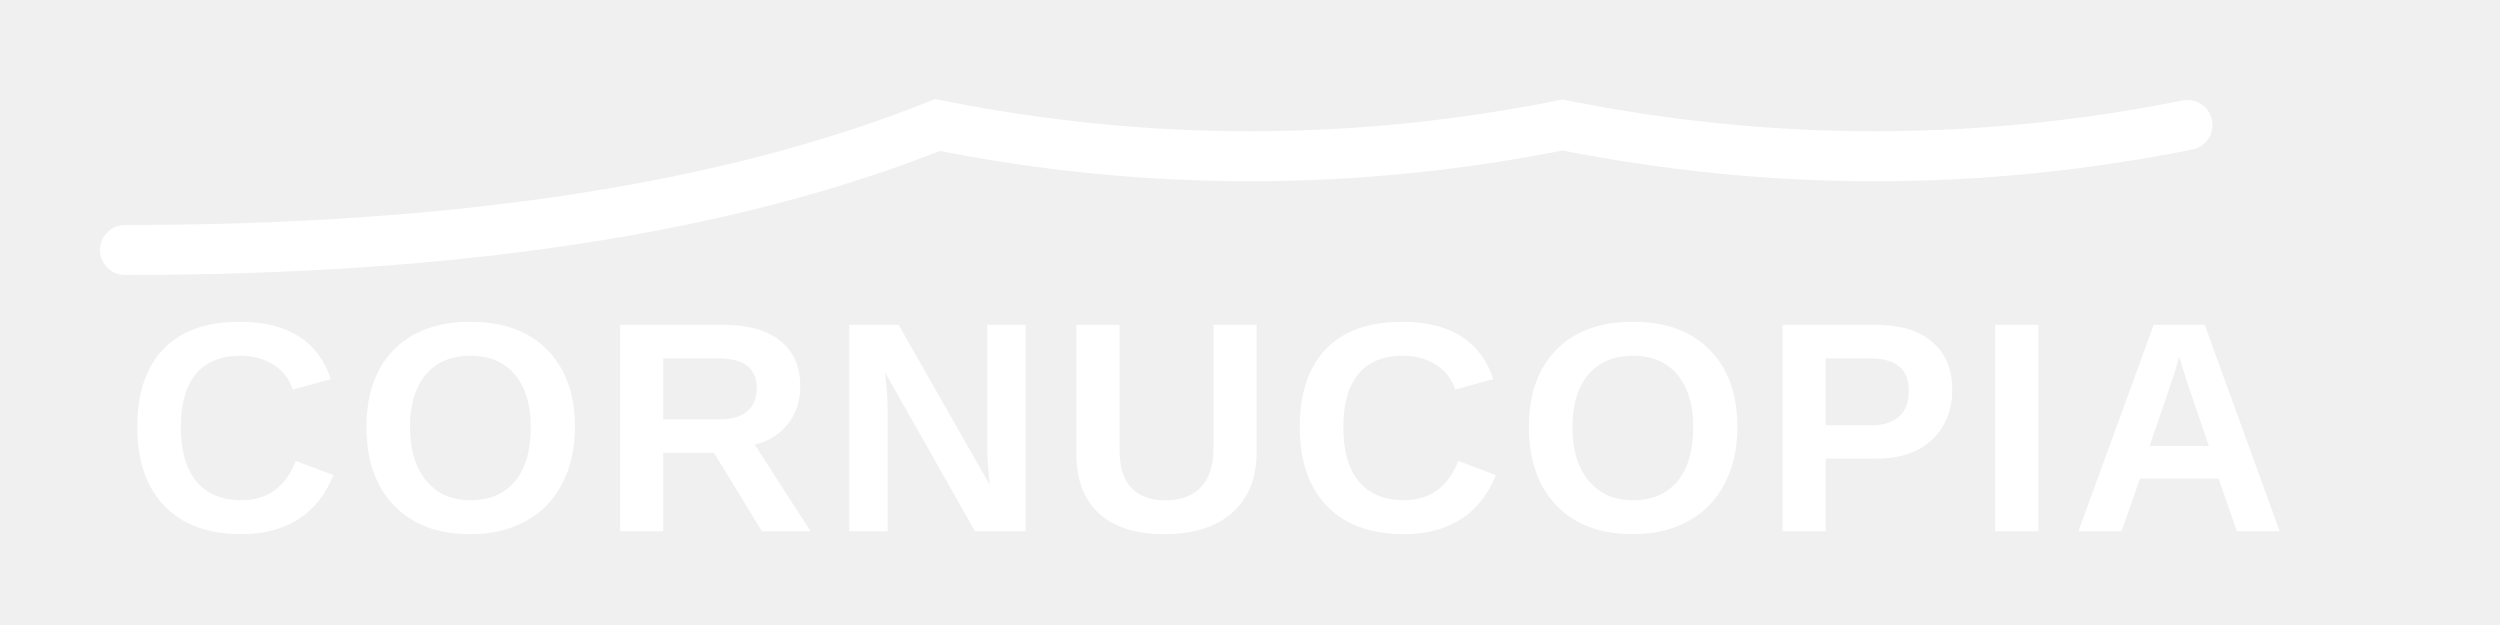
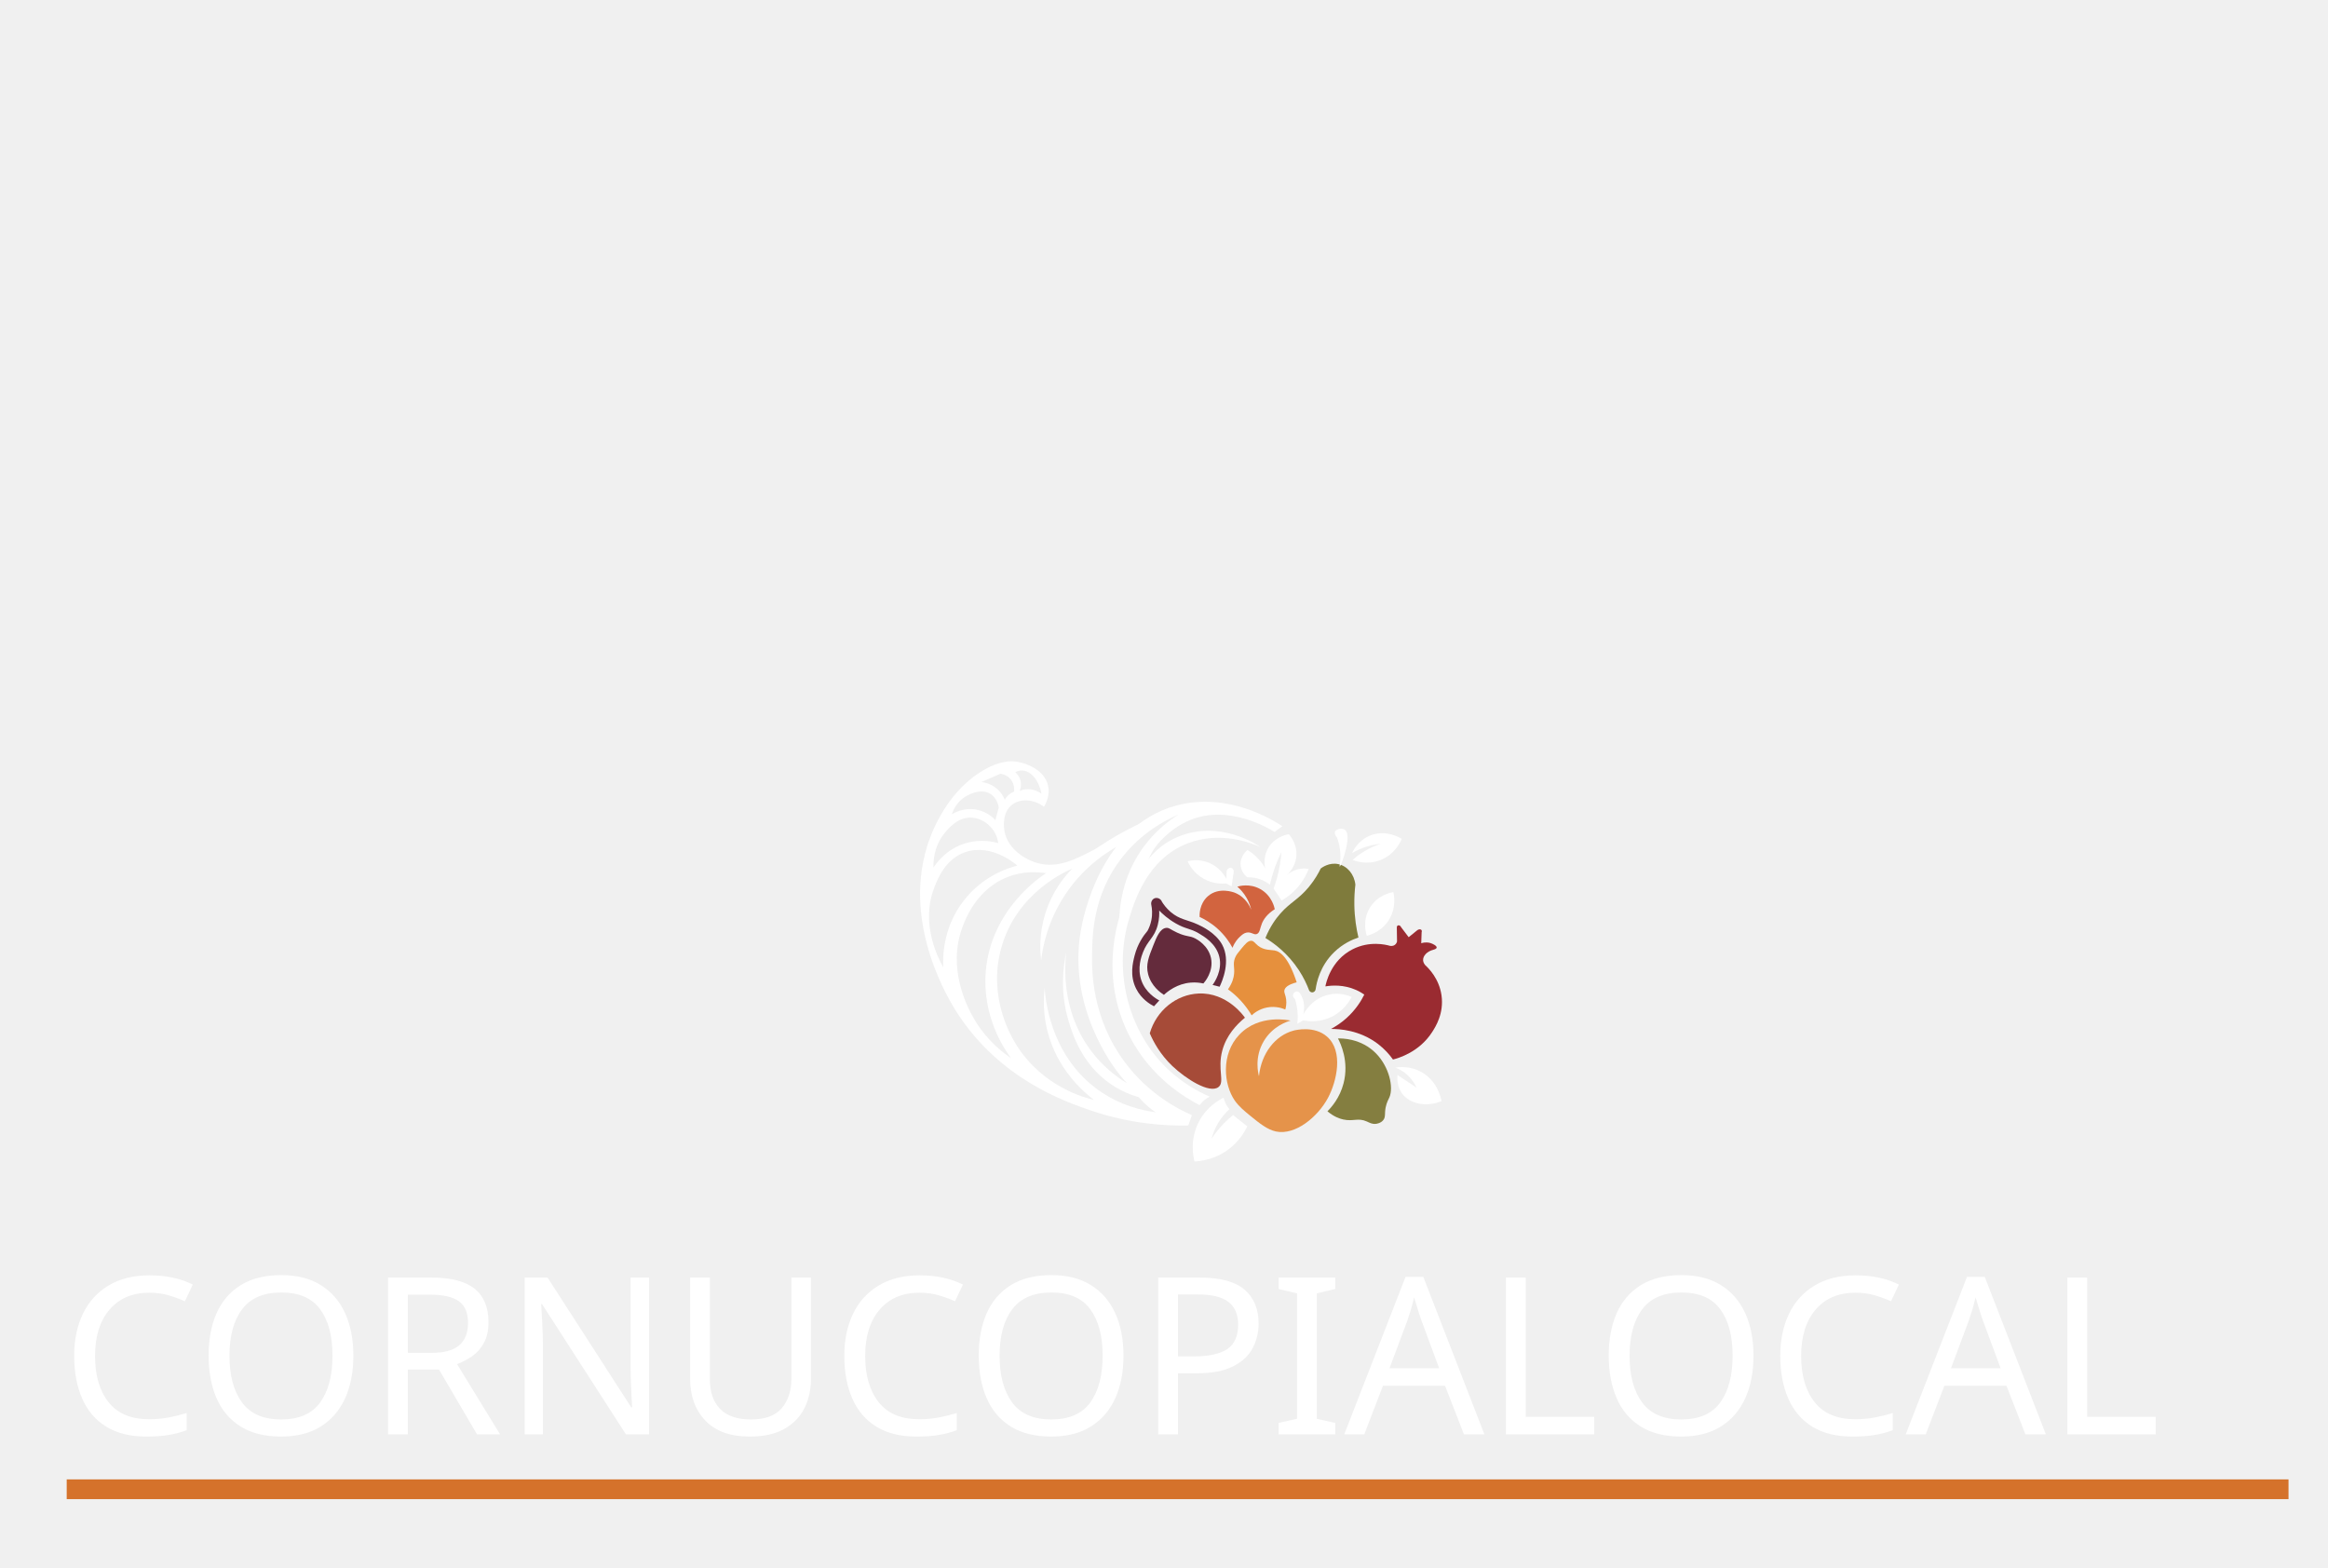
- <svg xmlns="http://www.w3.org/2000/svg" width="400" height="100" viewBox="0 0 400 100" fill="none">
-   <path d="M20 40 Q100 40, 150 20, 200 30, 250 20, 300 30, 350 20, 380 30" stroke="#ffffff" stroke-width="8" stroke-linecap="round" fill="none" />
-   <text x="20" y="85" font-family="Arial" font-size="48" font-weight="bold" fill="#ffffff" letter-spacing="2">
-     CORNUCOPIA
-   </text>
+ <svg xmlns="http://www.w3.org/2000/svg" version="1.1" id="Layer_1" x="0px" y="0px" viewBox="60 80 980 660" style="enable-background:new 0 0 1080 1080;" xml:space="preserve">
+   <style type="text/css">
+ 	.st0{fill:#D5722B;}
+ 	.st1{fill:#FFFFFF;}
+ 	.st2{font-family:'NexaLight';}
+ 	.st3{font-size:92.469px;}
+ 	.st4{fill:#E5934A;}
+ 	.st5{fill:#9A2B31;}
+ 	.st6{fill:#847E40;}
+ 	.st7{fill:#7F7B3C;}
+ 	.st8{fill:#E6903D;}
+ 	.st9{fill:#A64B38;}
+ 	.st10{fill:#642B3C;}
+ 	.st11{fill:#D2643F;}
+ </style>
+   <g>
+     <rect x="88.08" y="702.82" class="st0" width="935.3" height="8.32" />
+     <text transform="matrix(1 0 0 1 85.5866 683.8696)" class="st1 st2 st3">CORNUCOPIALOCAL</text>
+   </g>
+   <g>
+     <path class="st1" d="M564.99,545.26c0.49-0.65,1.19-1.45,2.15-2.22c0.75-0.6,1.48-1.04,2.09-1.35   c-5.07-2.21-13.24-6.53-20.63-14.65c-14.76-16.23-19.46-39.98-13.3-60.21c2.3-7.57,7.67-25.2,24.63-31.77   c13.79-5.34,26.86-0.14,30.54,1.48c-0.97-0.69-16.93-11.65-34.72-4.19c-11.29,4.74-16.26,14.56-19.95,21.92   c-8.1,16.17-11.7,40.45,0,62.55C544.68,533.6,558.58,541.96,564.99,545.26z" />
+     <path class="st1" d="M599.83,427.83c-4.09-2.69-23.01-14.52-44.66-8.7c-32.05,8.62-39.34,47.7-40.23,52.87   c-5.47,32.06,13.64,56.99,16.09,60.09c1.33,1.68,2.52,3.02,3.37,3.94c-4.43-2.7-10.28-7.09-15.35-13.96   c-12.41-16.8-10.83-35.78-10.18-41.21c-1.29,5.84-2.76,16.64,0.98,29.06c1.58,5.22,5.49,18.19,17.9,26.6   c4.46,3.02,8.73,4.58,11.66,5.42c2.13,2.5,5.96,6.3,11.82,9.03c3.41,1.59,6.57,2.38,9.03,2.79c0.49-1.42,0.99-2.85,1.48-4.27   c-6.16-2.71-18.36-9.07-28.24-22.33c-13.92-18.67-13.9-38.49-13.79-45.48c0.12-8.01,0.38-24.62,12.15-40.06   c8.39-11.01,18.76-16.35,24.3-18.72c-4.19,2.62-10.53,7.36-15.84,15.19c-9.06,13.35-9.3,27.09-9.11,32.34   c3.61-8.26,7.22-16.53,10.84-24.79c0.68-2.33,1.96-5.7,4.43-9.19c0,0,5.26-7.43,14.61-11.25c16.56-6.76,33.84,4.02,35.42,5.05   C597.62,429.45,598.73,428.64,599.83,427.83z" />
+     <path class="st1" d="M547.13,548.34c-5.64-0.67-15.65-2.7-25.36-9.86c-20.01-14.75-21.78-38.78-22-42.6   c-0.53,4.51-0.66,10.75,1.06,17.81c4.02,16.47,15.38,26.08,19.7,29.39c-3.72-0.87-21.19-5.38-32.35-22.65   c-2.2-3.4-12.49-20.2-6.73-41.21c6.4-23.36,27.31-32.43,29.88-33.49c-2.98,3.03-8.35,9.33-11.33,18.96   c-2.58,8.35-2.23,15.54-1.72,19.62c0.67-5.71,2.71-16.46,10.06-27.58c8.56-12.96,19.64-19.33,24.88-21.92   c3.61-3.33,7.22-6.65,10.84-9.98c-3.12,1.33-7.86,3.51-13.42,6.65c-6.6,3.74-7.28,4.84-11.57,7.02   c-6.54,3.32-13.64,6.93-21.55,5.05c-6.07-1.44-13.33-6.28-14.65-13.54c-0.24-1.27-1.26-7.95,3.32-11.33   c3.49-2.57,8.94-2.29,13.3,0.99c0.8-1.36,2.59-4.86,1.72-8.87c-1.41-6.45-8.67-9.4-13.06-10.1c-2.3-0.37-7.49-0.7-15.39,4.31   c-15.42,9.77-21.24,27.29-22.5,31.36c-10.34,33.65,9.68,65.46,12.81,70.27c18.01,27.7,45.2,37.1,55.66,40.71   c16.83,5.82,31.74,6.68,41.54,6.49L547.13,548.34z M490.61,404.4c3.54,0.32,6.76,4.2,7.82,9.73c-0.88-0.61-3.29-2.11-6.46-1.85   c-1.11,0.09-2.05,0.38-2.77,0.68c0.27-0.6,0.73-1.86,0.56-3.45c-0.28-2.55-1.98-4.07-2.4-4.43   C488.74,404.38,489.87,404.33,490.61,404.4z M481.13,405.75c0.45,0.05,2.73,0.36,4.37,2.4c1.76,2.2,1.42,4.71,1.36,5.11   c-0.6,0.24-1.51,0.7-2.4,1.53c-0.73,0.69-1.19,1.4-1.48,1.91c-0.4-1-1.44-3.22-3.82-5.05c-2.46-1.88-4.97-2.29-6.03-2.4   C475.79,408.09,478.46,406.92,481.13,405.75z M466.05,415.6c0.76-0.51,6.6-4.22,11.02-1.29c2.52,1.68,3.2,4.61,3.38,5.6   c-0.47,1.78-0.94,3.57-1.42,5.36c-0.91-0.98-3.52-3.51-7.76-4.37c-5.41-1.1-9.61,1.32-10.58,1.91   C461.17,421.35,462.54,417.9,466.05,415.6z M457.48,430.95c1.71-2.12,5.76-7.15,11.74-6.73c3.97,0.28,7.49,2.87,9.36,5.99   c1.1,1.83,1.49,3.6,1.64,4.76c-2.24-0.65-7.34-1.79-13.38-0.08c-8.41,2.38-12.75,8.61-13.87,10.34   C452.89,442.95,452.99,436.53,457.48,430.95z M453.17,454.02c1.51-3.96,4.71-12.35,13.18-15.27c11.12-3.82,21.42,5.22,21.92,5.67   c-3.48,0.88-14.21,4.09-22.41,14.53c-9.4,11.95-8.95,25.08-8.75,28.32C455.39,484.24,447.32,469.42,453.17,454.02z M470.62,509.92   c-3.49-5.68-12.02-22.17-5.42-39.73c1.22-3.25,6-15.98,19.05-21.01c6.62-2.56,12.69-2.1,16.09-1.56   c-2.57,1.65-23.24,15.48-25.37,41.37c-1.56,19.02,7.86,32.74,10.59,36.45C481.74,522.85,475.56,517.96,470.62,509.92z" />
+     <path class="st4" d="M589.98,533.07c0.96-9.61,6.89-17.19,14.65-19.21c0.74-0.19,8.69-2.14,14.04,2.59   c6.97,6.16,4.04,18.86,0.37,25.74c-4.32,8.09-13.83,15.89-21.92,14.16c-3.62-0.77-6.92-3.45-10.71-6.53   c-2.35-1.91-4.88-3.96-6.65-6.53c-4.57-6.63-5.94-19.41,1.97-27.71c8.38-8.8,20.96-6.05,21.55-5.91   c-1.31,0.37-7.54,2.28-11.33,8.74C588,525.16,589.65,531.84,589.98,533.07z" />
+     <path class="st1" d="M606.11,511.03c0.25-2.03,0.33-4.66-0.25-7.63c-0.2-1.04-0.46-2-0.74-2.87c-0.05-0.03-0.88-0.62-0.82-1.56   c0.06-0.93,0.94-1.6,1.64-1.6c1.01-0.01,1.68,1.37,2.09,2.22c0.55,1.14,1.45,3.6,0.62,7.47c0.49-0.92,3.76-6.81,10.75-8.33   c4.51-0.98,8.19,0.37,9.6,0.99c-0.71,1.39-3.48,6.37-9.6,8.87c-4.83,1.97-9.13,1.33-10.84,0.99   C607.76,510.05,606.93,510.54,606.11,511.03z" />
+     <path class="st5" d="M617.94,495.27c2.74-0.45,7.68-0.81,12.87,1.48c1.35,0.59,2.51,1.28,3.51,1.97c-1.29,2.61-3.59,6.39-7.51,9.91   c-2.32,2.09-4.62,3.54-6.53,4.56c3.52-0.02,12.07,0.42,19.83,6.34c2.82,2.16,4.85,4.51,6.28,6.53c2.39-0.61,11.08-3.12,16.5-11.57   c1.4-2.18,5-7.8,3.94-15.39c-0.99-7.1-5.45-11.49-6.9-12.81c-0.76-0.92-0.85-1.74-0.86-2.09c-0.05-1.81,1.67-3.69,4.31-4.35   c0.49-0.13,1.32-0.41,1.4-0.9c0.11-0.74-1.52-1.59-2.63-1.93c-0.64-0.19-2.01-0.49-3.86,0.08c0.05-1.52,0.11-3.04,0.16-4.57   c0.02-0.07,0.21-0.67-0.09-1.02c-0.33-0.39-1.21-0.41-1.91,0.25c-1.15,0.93-2.3,1.87-3.45,2.8c-1.06-1.4-2.11-2.79-3.17-4.19   c-0.27-0.72-1-0.97-1.42-0.74c-0.29,0.16-0.46,0.58-0.4,1.02c0.03,1.92,0.06,3.83,0.09,5.75c-0.06,0.21-0.26,0.91-0.94,1.4   c-0.93,0.67-1.99,0.41-2.13,0.37c-1.68-0.47-8.5-2.16-15.64,1.48C620.11,484.36,618.15,494.09,617.94,495.27z" />
+     <path class="st6" d="M623.23,517.19c1.03,1.94,4.79,9.61,2.34,18.96c-1.57,6-4.97,9.9-6.77,11.7c2.65,2.24,5.01,3.09,6.65,3.45   c4.29,0.95,6.18-0.85,9.97,0.86c1.01,0.45,2.12,1.14,3.69,0.99c0.45-0.04,2.16-0.28,3.2-1.6c1.07-1.35,0.47-2.62,0.99-5.29   c0.42-2.17,1.21-3.4,1.6-4.31c1.8-4.18-0.08-12.69-5.54-18.35C633.03,517.03,624.65,517.15,623.23,517.19z" />
+     <path class="st1" d="M648.29,532.58c-0.13,1.53-0.19,4.88,1.91,7.76c3.17,4.35,10,5.91,16.62,3.26c-0.18-1.03-1.55-8.38-8.43-12.25   c-4.79-2.7-9.48-2.15-11.02-1.91c1.25,0.48,3.26,1.42,5.23,3.26c2.05,1.91,3.14,3.93,3.69,5.17   C653.62,536.11,650.96,534.35,648.29,532.58z" />
+     <path class="st7" d="M613.87,496.25c0.37-2.5,1.74-9.54,7.76-15.39c3.78-3.68,7.83-5.37,10.22-6.16   c-0.89-3.74-1.63-8.36-1.72-13.67c-0.05-3.15,0.13-6.03,0.43-8.59c-0.45-4.37-3.42-7.85-7.2-8.65c-3.83-0.81-6.89,1.47-7.39,1.85   c-0.88,1.82-2.43,4.67-4.93,7.7c-4.41,5.35-7.85,6.48-12.07,11.27c-1.8,2.05-4.26,5.34-6.28,10.28c3.77,2.3,9.44,6.49,14.04,13.48   c2.03,3.09,3.41,6.06,4.37,8.62c0.3,0.53,0.86,0.85,1.42,0.8C613.23,497.73,613.85,497.08,613.87,496.25z" />
+     <path class="st1" d="M635.38,473.97c-0.26-0.77-2.04-6.27,1.23-11.74c3.32-5.55,9.15-6.53,9.93-6.65c0.23,0.95,1.5,6.59-2.05,11.99   C641.33,472.38,636.49,473.69,635.38,473.97z" />
+     <path class="st1" d="M629.14,439.16c1.24-0.73,2.71-1.48,4.43-2.13c2.95-1.13,5.63-1.6,7.72-1.81c-2.21,0.72-4.94,1.85-7.8,3.69   c-1.61,1.03-2.97,2.11-4.1,3.12c1.11,0.44,6.03,2.26,11.66,0.08c6.29-2.44,8.65-8,9.03-8.95c-0.59-0.38-6.59-4.1-13.3-1.4   C631.74,433.8,629.61,438.13,629.14,439.16z" />
+     <path class="st1" d="M623.97,444.82c-0.22-0.05,0.7-2.93,0.08-7.39c-0.27-1.92-0.73-3.51-1.15-4.68c-0.21-0.24-1.34-1.6-0.9-2.63   c0.5-1.18,2.93-1.6,4.1-0.82C629.48,431.55,624.44,444.93,623.97,444.82z" />
+     <path class="st8" d="M576.93,496.5c1.59,1.15,3.43,2.68,5.29,4.68c2.09,2.25,3.6,4.45,4.68,6.28c0.85-0.8,3.07-2.67,6.53-3.32   c3.67-0.69,6.57,0.4,7.63,0.86c0.28-0.95,0.58-2.43,0.37-4.19c-0.24-2.07-0.99-2.82-0.74-3.94c0.23-1.01,1.28-2.31,5.17-3.32   c-3.39-10.31-6.8-12.98-9.36-13.42c-1.55-0.27-4.37,0.01-6.9-1.97c-1.34-1.05-1.7-2.03-2.83-2.09c-1.39-0.08-2.53,1.3-4.31,3.45   c-1.4,1.7-2.11,2.54-2.59,3.82c-0.95,2.53-0.09,3.87-0.37,6.65C579.36,491.57,578.8,493.84,576.93,496.5z" />
+     <path class="st9" d="M572.91,537.67c2.82-2.14-0.53-7.41,1.64-15.43c1.74-6.43,6.03-10.93,9.52-13.79   c-0.38-0.57-7.48-10.73-19.54-10.18c-9.39,0.43-17.73,7.15-20.52,16.75c1.52,3.52,4.34,8.86,9.52,13.79   C559.19,534.19,569.14,540.52,572.91,537.67z" />
+     <path class="st10" d="M549.96,498.84c1.53-1.42,5.51-4.7,11.33-5.17c2.07-0.17,3.88,0.06,5.29,0.37c0.48-0.53,4.41-5.02,3.2-10.71   c-1.14-5.36-6.02-7.93-6.65-8.25c-2.55-1.29-3.54-0.57-7.63-2.46c-2.89-1.34-3.38-2.15-4.68-1.97c-2.54,0.35-3.97,3.94-5.29,7.27   c-1.99,5.01-3.25,8.16-2.22,12.19C544.6,495.12,548.54,497.93,549.96,498.84z" />
+     <path class="st10" d="M545.78,503.64c-1.73-0.9-5.34-3.09-7.51-7.39c-2.8-5.56-1.39-11.04-0.62-14.04   c1.22-4.72,3.57-8.17,5.42-10.34c0.57-1.06,1.22-2.55,1.6-4.43c0.55-2.71,0.28-5,0-6.4c-0.3-1.19,0.29-2.39,1.29-2.83   c1.17-0.51,2.7,0.11,3.2,1.48c0.68,1.08,1.82,2.67,3.57,4.19c3.86,3.35,7.12,3.28,11.57,5.36c1.6,0.74,7.36,3.43,10.1,8.31   c3.91,6.99,0.05,15.68-0.99,17.86c-0.99-0.25-1.97-0.49-2.96-0.74c0.85-1.18,4.22-6.17,2.83-11.88c-1.36-5.59-6.49-8.59-8.74-9.91   c-3.65-2.13-5.28-1.65-9.6-4.13c-3.26-1.86-5.56-3.98-6.96-5.42c0.07,1.43,0.04,3.6-0.62,6.1c-1.43,5.46-4.27,6.44-6.22,11.51   c-0.61,1.6-2.54,6.62-0.62,11.94c1.8,4.98,5.99,7.5,7.51,8.31C547.3,502,546.54,502.82,545.78,503.64z" />
+     <path class="st11" d="M578.84,479.02c0.92-2.41,2.26-3.87,3.08-4.62c0.96-0.88,1.72-1.57,2.89-1.79c2.01-0.36,2.95,1.11,4.25,0.62   c1.32-0.5,1.32-2.38,2.15-4.43c0.7-1.71,2.13-3.94,5.42-6.03c-0.14-0.72-1.22-5.77-6.16-8.5c-4.46-2.46-8.82-1.22-9.6-0.99   c1.1,0.96,2.65,2.52,3.94,4.8c1.07,1.88,1.61,3.64,1.91,4.93c-0.31-0.81-2.07-5.22-6.83-7.14c-0.55-0.22-6.75-2.6-11.39,1.42   c-3.73,3.23-3.55,8.09-3.51,8.74c2,0.92,4.71,2.42,7.45,4.86C575.71,473.81,577.7,476.89,578.84,479.02z" />
+     <path class="st1" d="M578.45,453.16c0.27-1.83,0.55-3.67,0.82-5.5c0.38-1.15-0.34-2.22-1.15-2.34c-0.71-0.1-1.58,0.51-1.77,1.52   c-0.03,1.07-0.05,2.13-0.08,3.2c-0.54-1.05-2.69-4.93-7.47-6.85c-4.03-1.63-7.61-0.92-8.87-0.62c0.57,1.26,2.44,4.96,6.77,7.39   c4.14,2.32,8.08,2.11,9.48,1.97C576.94,452.34,577.7,452.75,578.45,453.16z" />
+     <path class="st1" d="M585.06,449.34c-0.41-0.32-2.48-2-2.79-4.93c-0.42-3.9,2.67-6.41,2.87-6.57c1.32,0.8,3.02,2.03,4.68,3.86   c1.26,1.38,2.15,2.73,2.79,3.86c-0.23-1.05-0.85-4.48,0.99-8.05c2.69-5.21,8.3-6.22,8.95-6.32c0.5,0.56,3.79,4.31,3.12,9.69   c-0.55,4.39-3.37,7-4.1,7.63c0.92-0.81,3.02-2.4,6.07-2.79c1.29-0.16,2.42-0.07,3.28,0.08c-0.91,2.35-2.71,6.04-6.24,9.44   c-1.82,1.75-3.64,2.99-5.17,3.86c-1.12-1.67-2.24-3.34-3.37-5.01c1.02-2.77,1.98-6.07,2.63-9.85c0.33-1.95,0.54-3.79,0.66-5.5   c-1.21,2.44-2.42,5.29-3.45,8.54c-0.58,1.81-1.03,3.54-1.4,5.17c-1.09-0.85-2.97-2.07-5.58-2.71   C587.47,449.38,586.11,449.31,585.06,449.34z" />
+     <path class="st1" d="M575.08,542.12c0.28,1.12,0.79,2.49,1.72,3.88c0.24,0.36,0.49,0.69,0.74,0.99c-1.34,1.2-3.11,3.06-4.68,5.66   c-1.57,2.6-2.39,5.03-2.83,6.77c1.28-1.97,2.97-4.21,5.17-6.46c1.33-1.36,2.64-2.52,3.88-3.51c1.99,1.58,3.98,3.16,5.97,4.74   c-1.01,2.14-3.42,6.51-8.37,10.04c-5.72,4.07-11.5,4.64-13.85,4.74c-0.46-1.78-2.17-9.3,2.03-17.05   C568.13,545.88,573.15,543.08,575.08,542.12z" />
+   </g>
</svg>
